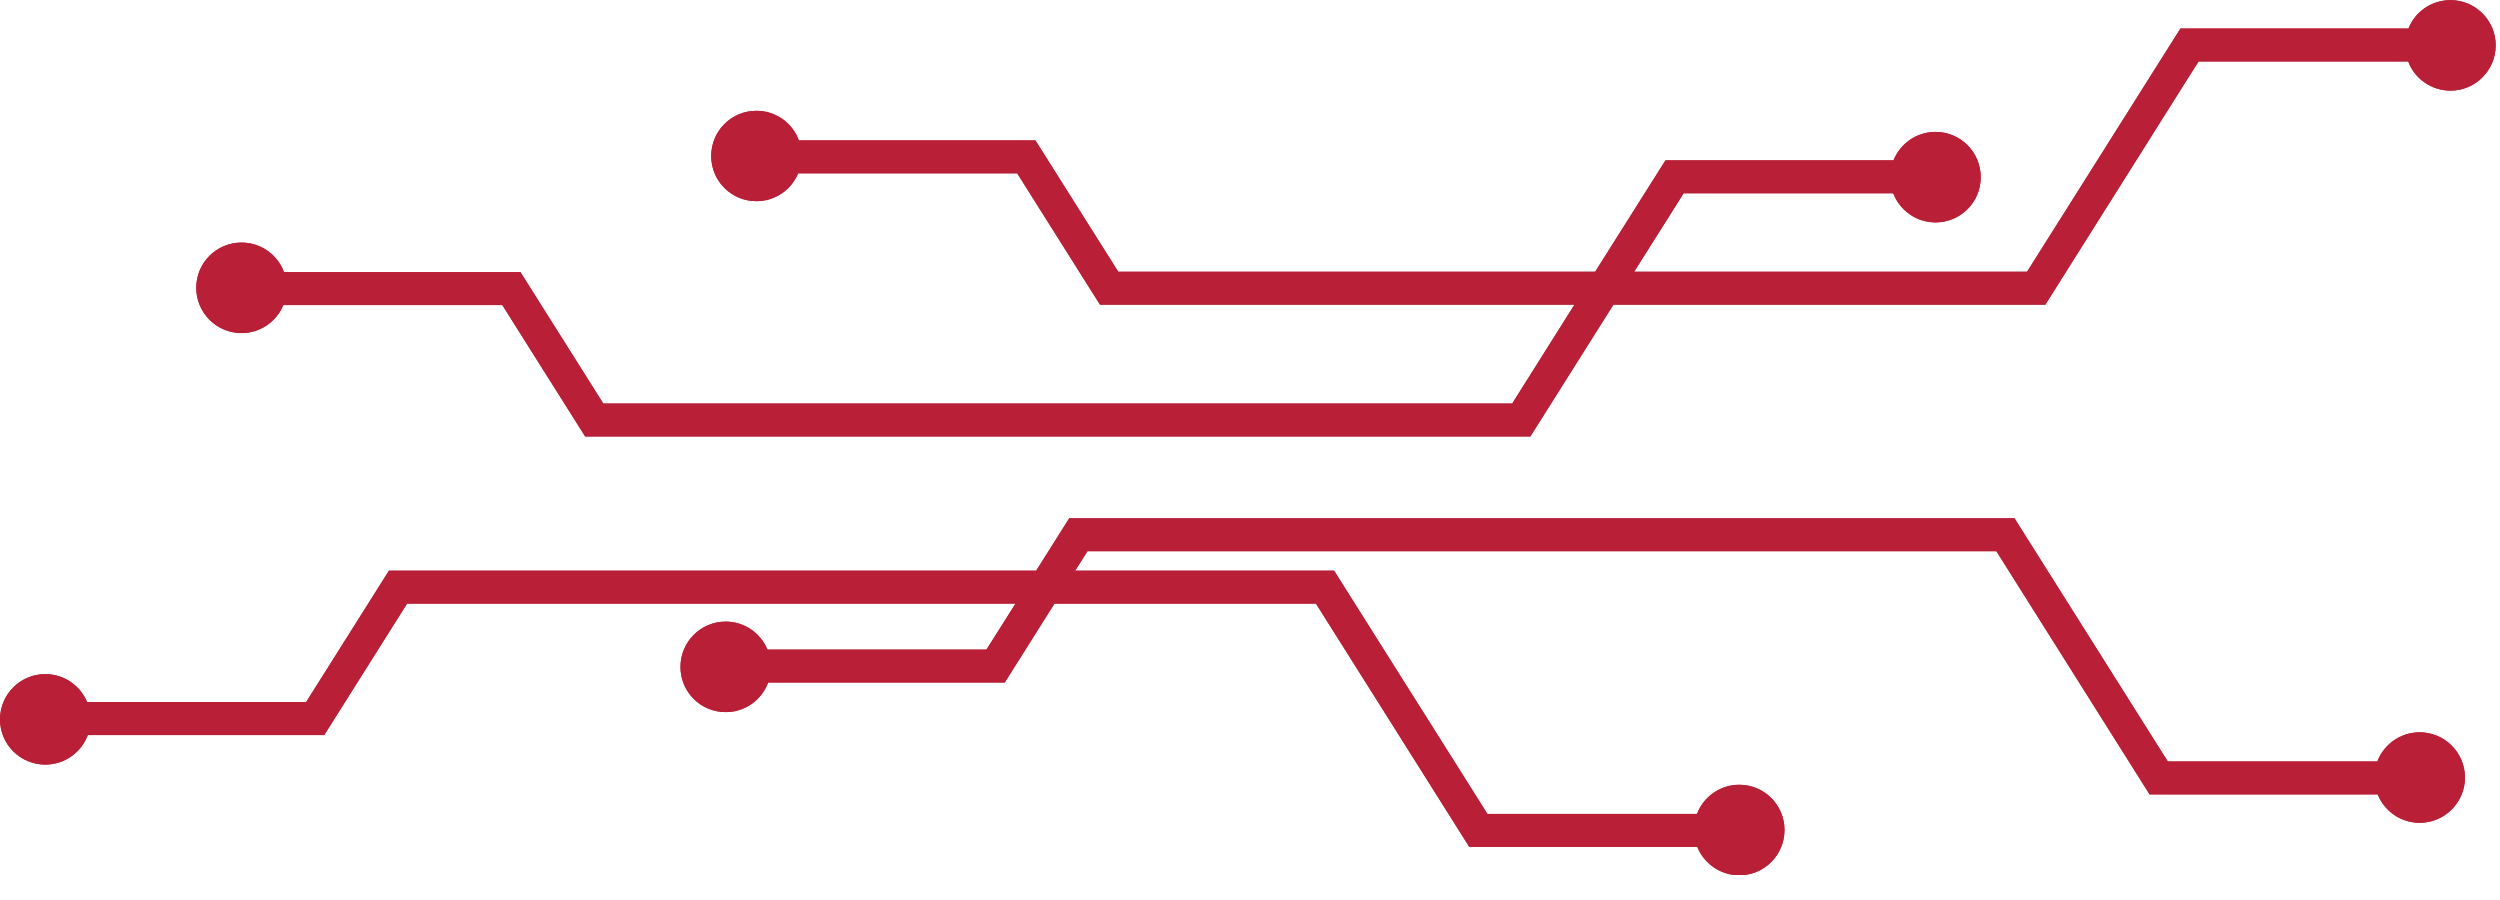
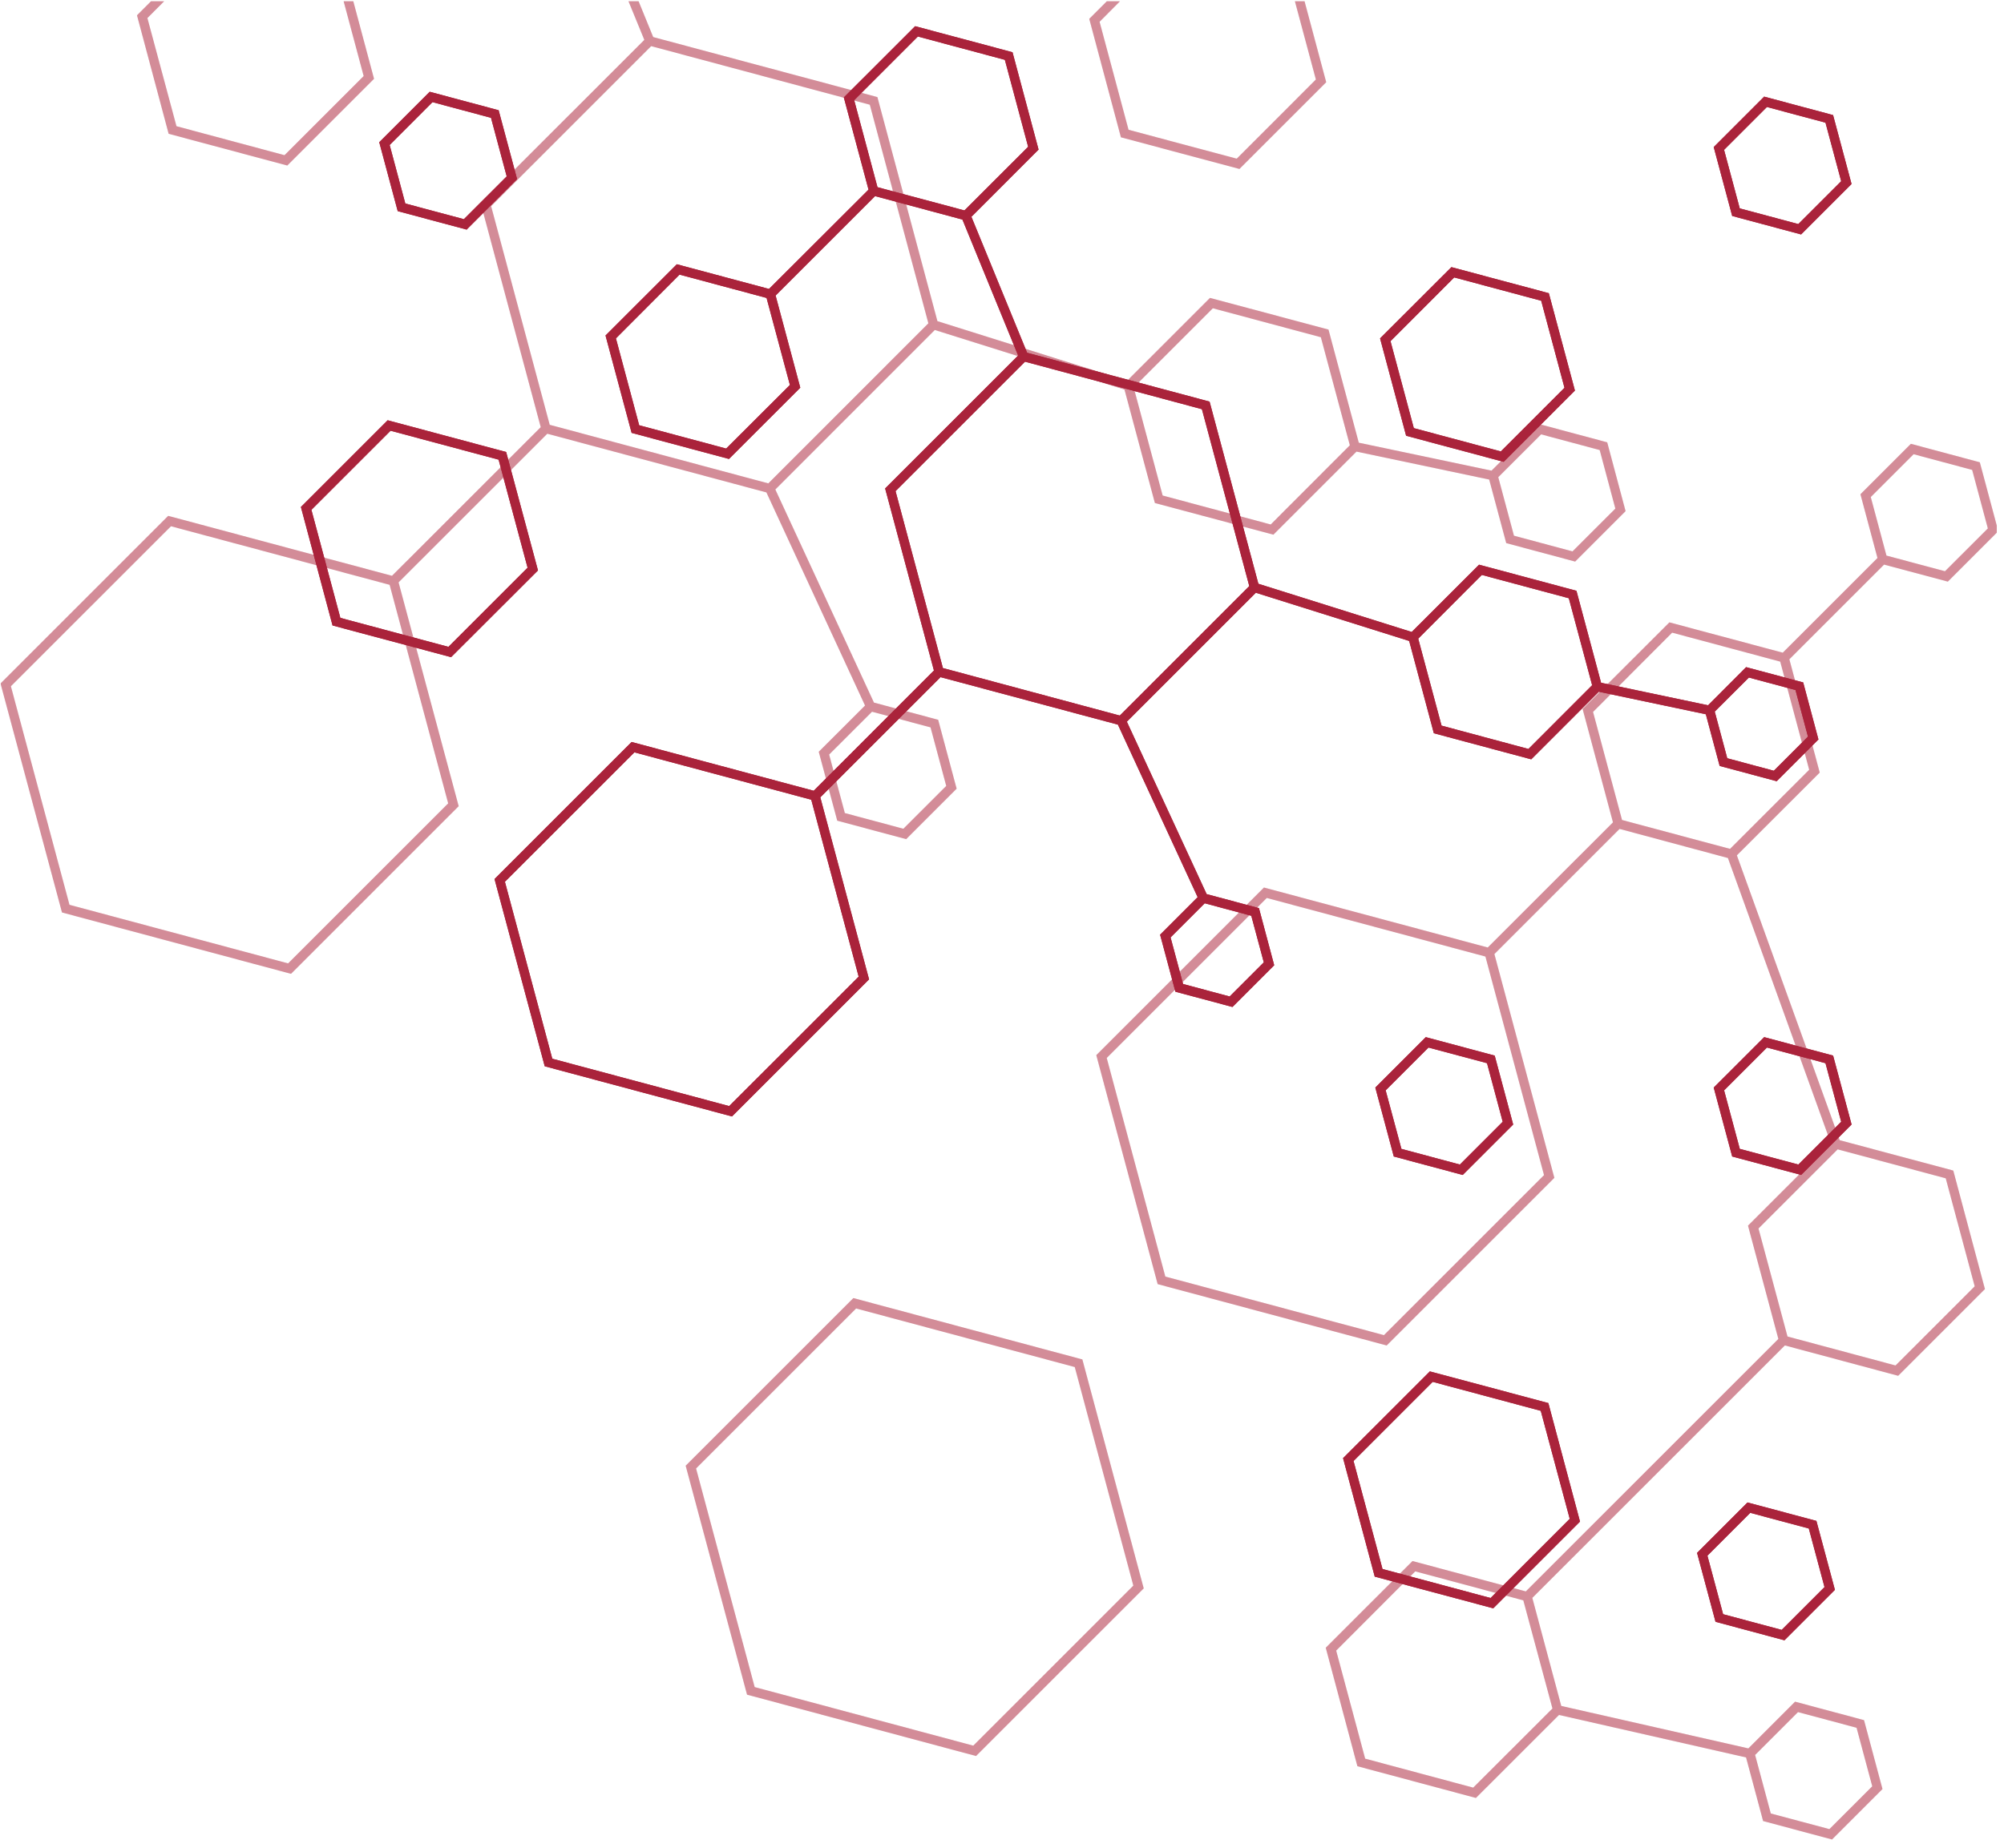
- <svg xmlns="http://www.w3.org/2000/svg" width="100" zoomAndPan="magnify" viewBox="0 0 75 27" height="36" preserveAspectRatio="xMidYMid meet" version="1.0">
+ <svg xmlns="http://www.w3.org/2000/svg" width="308" zoomAndPan="magnify" viewBox="0 0 230.88 213" height="284" preserveAspectRatio="xMidYMid meet" version="1.0">
  <defs>
-     <clipPath id="634047826d">
-       <path d="M 0 0 L 75 0 L 75 26.25 L 0 26.25 Z M 0 0 " clip-rule="nonzero" />
+     <filter x="0%" y="0%" width="100%" height="100%" id="be895e3e91">
+       <feColorMatrix values="0 0 0 0 1 0 0 0 0 1 0 0 0 0 1 0 0 0 1 0" color-interpolation-filters="sRGB" />
+     </filter>
+     <clipPath id="84f2e5d58c">
+       <path d="M 0 0.055 L 230.129 0.055 L 230.129 212.195 L 0 212.195 Z M 0 0.055 " clip-rule="nonzero" />
+     </clipPath>
+     <mask id="b3537b8ac3">
+       <g filter="url(#be895e3e91)">
+         <rect x="-23.088" width="277.056" fill="#000000" y="-21.3" height="255.6" fill-opacity="0.31" />
+       </g>
+     </mask>
+     <clipPath id="5f1abaa10c">
+       <path d="M 125 0.055 L 153 0.055 L 153 20 L 125 20 Z M 125 0.055 " clip-rule="nonzero" />
+     </clipPath>
+     <clipPath id="fb3a12b352">
+       <path d="M 126 51 L 230.129 51 L 230.129 212.105 L 126 212.105 Z M 126 51 " clip-rule="nonzero" />
+     </clipPath>
+     <clipPath id="e93db54671">
+       <path d="M 0 0.055 L 188 0.055 L 188 113 L 0 113 Z M 0 0.055 " clip-rule="nonzero" />
+     </clipPath>
+     <clipPath id="4b186ae6c3">
+       <rect x="0" width="231" y="0" height="213" />
+     </clipPath>
+     <clipPath id="5e1321d851">
+       <path d="M 0 0.055 L 230.129 0.055 L 230.129 212.195 L 0 212.195 Z M 0 0.055 " clip-rule="nonzero" />
+     </clipPath>
+     <mask id="fc2c89adfa">
+       <g filter="url(#be895e3e91)">
+         <rect x="-23.088" width="277.056" fill="#000000" y="-21.3" height="255.6" fill-opacity="0.31" />
+       </g>
+     </mask>
+     <clipPath id="e5bbb59dc7">
+       <path d="M 125 0.055 L 153 0.055 L 153 20 L 125 20 Z M 125 0.055 " clip-rule="nonzero" />
+     </clipPath>
+     <clipPath id="6318132b24">
+       <path d="M 126 51 L 230.129 51 L 230.129 212.105 L 126 212.105 Z M 126 51 " clip-rule="nonzero" />
+     </clipPath>
+     <clipPath id="3d5a237057">
+       <path d="M 0 0.055 L 188 0.055 L 188 113 L 0 113 Z M 0 0.055 " clip-rule="nonzero" />
+     </clipPath>
+     <clipPath id="9a2dd80a1d">
+       <rect x="0" width="231" y="0" height="213" />
    </clipPath>
  </defs>
-   <g clip-path="url(#634047826d)">
-     <path fill="#b91f36" d="M 8.52 8.164 L 15.613 8.164 L 18.098 12.105 L 45.367 12.105 L 47.234 9.141 L 33 9.141 L 30.516 5.199 L 23.945 5.199 C 23.742 5.691 23.258 6.035 22.691 6.035 C 21.941 6.035 21.336 5.43 21.336 4.68 C 21.336 3.93 21.941 3.324 22.691 3.324 C 23.277 3.324 23.777 3.691 23.965 4.211 L 31.062 4.211 L 33.547 8.152 L 47.855 8.152 L 49.965 4.809 L 56.805 4.809 C 57.008 4.309 57.496 3.957 58.066 3.957 C 58.816 3.957 59.422 4.566 59.422 5.316 C 59.422 6.066 58.816 6.672 58.066 6.672 C 57.484 6.672 56.992 6.309 56.797 5.797 L 50.508 5.797 L 50.293 6.141 L 49.023 8.152 L 60.812 8.152 L 65.414 0.855 L 72.254 0.855 C 72.453 0.355 72.941 0.004 73.516 0.004 C 74.262 0.004 74.871 0.613 74.871 1.359 C 74.871 2.109 74.262 2.719 73.516 2.719 C 72.934 2.719 72.438 2.355 72.246 1.844 L 65.957 1.844 L 65.738 2.188 L 61.359 9.141 L 48.402 9.141 L 45.91 13.094 L 17.555 13.094 L 15.07 9.152 L 8.5 9.152 C 8.297 9.645 7.812 9.992 7.246 9.992 C 6.496 9.992 5.887 9.383 5.887 8.633 C 5.887 7.883 6.496 7.277 7.246 7.277 C 7.828 7.277 8.328 7.645 8.52 8.164 Z M 2.633 22.051 L 9.727 22.051 L 12.211 18.109 L 30.465 18.109 L 29.594 19.488 L 23.023 19.488 C 22.82 18.996 22.336 18.648 21.77 18.648 C 21.02 18.648 20.414 19.258 20.414 20.008 C 20.414 20.758 21.02 21.363 21.77 21.363 C 22.355 21.363 22.852 20.996 23.043 20.477 L 30.141 20.477 L 31.633 18.109 L 39.48 18.109 L 44.078 25.406 L 50.918 25.406 C 51.121 25.906 51.609 26.258 52.18 26.258 C 52.93 26.258 53.535 25.648 53.535 24.898 C 53.535 24.152 52.93 23.543 52.18 23.543 C 51.598 23.543 51.105 23.906 50.91 24.418 L 44.621 24.418 L 44.406 24.074 L 40.023 17.121 L 32.254 17.121 L 32.625 16.535 L 59.891 16.535 L 64.488 23.832 L 71.332 23.832 C 71.531 24.332 72.02 24.684 72.59 24.684 C 73.34 24.684 73.949 24.074 73.949 23.328 C 73.949 22.578 73.34 21.969 72.59 21.969 C 72.012 21.969 71.516 22.332 71.32 22.844 L 65.035 22.844 L 64.816 22.5 L 60.434 15.547 L 32.078 15.547 L 31.086 17.121 L 11.668 17.121 L 9.184 21.062 L 2.613 21.062 C 2.41 20.57 1.922 20.223 1.359 20.223 C 0.609 20.223 0 20.832 0 21.582 C 0 22.332 0.609 22.938 1.359 22.938 C 1.941 22.938 2.441 22.57 2.633 22.051 Z M 2.633 22.051 " fill-opacity="1" fill-rule="evenodd" />
-     <path fill="#b91f36" d="M 8.52 8.164 L 15.613 8.164 L 18.098 12.105 L 45.367 12.105 L 47.234 9.141 L 33 9.141 L 30.516 5.199 L 23.945 5.199 C 23.742 5.691 23.258 6.035 22.691 6.035 C 21.941 6.035 21.336 5.43 21.336 4.68 C 21.336 3.93 21.941 3.324 22.691 3.324 C 23.277 3.324 23.777 3.691 23.965 4.211 L 31.062 4.211 L 33.547 8.152 L 47.855 8.152 L 49.965 4.809 L 56.805 4.809 C 57.008 4.309 57.496 3.957 58.066 3.957 C 58.816 3.957 59.422 4.566 59.422 5.316 C 59.422 6.066 58.816 6.672 58.066 6.672 C 57.484 6.672 56.992 6.309 56.797 5.797 L 50.508 5.797 L 50.293 6.141 L 49.023 8.152 L 60.812 8.152 L 65.414 0.855 L 72.254 0.855 C 72.453 0.355 72.941 0.004 73.516 0.004 C 74.262 0.004 74.871 0.613 74.871 1.359 C 74.871 2.109 74.262 2.719 73.516 2.719 C 72.934 2.719 72.438 2.355 72.246 1.844 L 65.957 1.844 L 65.738 2.188 L 61.359 9.141 L 48.402 9.141 L 45.91 13.094 L 17.555 13.094 L 15.07 9.152 L 8.5 9.152 C 8.297 9.645 7.812 9.992 7.246 9.992 C 6.496 9.992 5.887 9.383 5.887 8.633 C 5.887 7.883 6.496 7.277 7.246 7.277 C 7.828 7.277 8.328 7.645 8.52 8.164 Z M 2.633 22.051 L 9.727 22.051 L 12.211 18.109 L 30.465 18.109 L 29.594 19.488 L 23.023 19.488 C 22.82 18.996 22.336 18.648 21.77 18.648 C 21.02 18.648 20.414 19.258 20.414 20.008 C 20.414 20.758 21.02 21.363 21.77 21.363 C 22.355 21.363 22.852 20.996 23.043 20.477 L 30.141 20.477 L 31.633 18.109 L 39.48 18.109 L 44.078 25.406 L 50.918 25.406 C 51.121 25.906 51.609 26.258 52.18 26.258 C 52.93 26.258 53.535 25.648 53.535 24.898 C 53.535 24.152 52.93 23.543 52.18 23.543 C 51.598 23.543 51.105 23.906 50.91 24.418 L 44.621 24.418 L 44.406 24.074 L 40.023 17.121 L 32.254 17.121 L 32.625 16.535 L 59.891 16.535 L 64.488 23.832 L 71.332 23.832 C 71.531 24.332 72.02 24.684 72.59 24.684 C 73.34 24.684 73.949 24.074 73.949 23.328 C 73.949 22.578 73.34 21.969 72.59 21.969 C 72.012 21.969 71.516 22.332 71.32 22.844 L 65.035 22.844 L 64.816 22.5 L 60.434 15.547 L 32.078 15.547 L 31.086 17.121 L 11.668 17.121 L 9.184 21.062 L 2.613 21.062 C 2.41 20.57 1.922 20.223 1.359 20.223 C 0.609 20.223 0 20.832 0 21.582 C 0 22.332 0.609 22.938 1.359 22.938 C 1.941 22.938 2.441 22.57 2.633 22.051 Z M 2.633 22.051 " fill-opacity="1" fill-rule="evenodd" />
+   <g clip-path="url(#84f2e5d58c)">
+     <g mask="url(#b3537b8ac3)">
+       <g transform="matrix(1, 0, 0, 1, 0, 0.000000000000033147)">
+         <g clip-path="url(#4b186ae6c3)">
+           <path fill="#aa233b" d="M 124.703 156.742 L 98.305 149.668 L 78.977 168.996 L 86.051 195.395 L 112.449 202.469 L 131.777 183.141 Z M 112.129 201.273 L 86.93 194.52 L 80.176 169.316 L 98.625 150.867 L 123.828 157.621 L 130.578 182.82 Z M 112.129 201.273 " fill-opacity="1" fill-rule="nonzero" />
+           <g clip-path="url(#5f1abaa10c)">
+             <path fill="#aa233b" d="M 150.316 0.148 L 149.203 0.148 L 151.621 9.168 L 142.5 18.293 L 130.027 14.965 L 126.688 2.512 L 129.039 0.148 L 127.52 0.148 L 125.496 2.172 L 129.148 15.832 L 142.809 19.48 L 152.812 9.48 Z M 150.316 0.148 " fill-opacity="1" fill-rule="nonzero" />
+           </g>
+           <g clip-path="url(#fb3a12b352)">
+             <path fill="#aa233b" d="M 212 131.465 L 200.148 98.621 L 209.699 89.078 L 206.199 76.016 L 217.117 65.098 L 224.465 67.062 L 230.281 61.246 L 228.152 53.301 L 220.207 51.172 L 214.391 56.988 L 216.355 64.336 L 205.438 75.254 L 192.371 71.758 L 182.367 81.75 L 185.867 94.816 L 171.434 109.246 L 145.637 102.332 L 126.309 121.66 L 133.383 148.059 L 159.781 155.133 L 179.109 135.805 L 172.199 110.004 L 186.629 95.574 L 199.117 98.93 L 210.973 131.777 L 201.43 141.316 L 204.93 154.379 L 175.82 183.488 L 162.758 179.988 L 152.758 189.984 L 156.406 203.645 L 170.07 207.305 L 179.645 197.734 L 201.207 202.633 L 203.172 209.965 L 211.117 212.094 L 216.934 206.277 L 214.805 198.332 L 206.859 196.203 L 201.473 201.59 L 179.906 196.695 L 176.57 184.238 L 205.68 155.129 L 218.742 158.629 L 228.742 148.629 L 225.094 134.965 Z M 215.582 57.309 L 220.52 52.371 L 227.27 54.18 L 229.078 60.926 L 224.137 65.863 L 217.391 64.059 Z M 177.918 135.492 L 159.469 153.941 L 134.266 147.188 L 127.512 121.984 L 145.961 103.535 L 171.164 110.289 Z M 186.91 94.543 L 183.57 82.086 L 192.688 72.945 L 205.145 76.285 L 208.484 88.754 L 199.359 97.875 Z M 207.195 197.406 L 213.945 199.211 L 215.754 205.961 L 210.812 210.898 L 204.059 209.094 L 202.25 202.348 Z M 178.891 196.988 L 169.754 206.113 L 157.301 202.773 L 153.961 190.316 L 163.078 181.18 L 175.531 184.52 Z M 218.438 157.438 L 205.984 154.098 L 202.641 141.645 L 211.766 132.52 L 224.223 135.859 L 227.562 148.312 Z M 218.438 157.438 " fill-opacity="1" fill-rule="nonzero" />
+           </g>
+           <g clip-path="url(#e93db54671)">
+             <path fill="#aa233b" d="M 185.203 51 L 177.258 48.871 L 171.867 54.266 L 156.566 51.043 L 153.074 38 L 139.414 34.348 L 129.859 43.902 L 107.996 37.027 L 101.078 11.195 L 75.234 4.273 L 73.551 0.148 L 72.387 0.148 L 74.211 4.598 L 55.355 23.449 L 62.27 49.25 L 45.125 66.391 L 19.328 59.477 L 0 78.805 L 7.086 105.207 L 33.484 112.281 L 52.812 92.953 L 45.883 67.148 L 63.027 50.008 L 88.285 56.777 L 99.652 81.348 L 94.316 86.68 L 96.449 94.625 L 104.395 96.754 L 110.211 90.938 L 108.082 82.992 L 100.68 81.008 L 89.312 56.438 L 107.695 38.047 L 129.559 44.918 L 133.062 57.996 L 146.723 61.648 L 156.301 52.07 L 171.598 55.293 L 173.562 62.621 L 181.508 64.75 L 187.32 58.934 Z M 51.602 92.629 L 33.148 111.078 L 7.949 104.324 L 1.195 79.125 L 19.648 60.676 L 44.852 67.43 Z M 107.203 83.867 L 109.012 90.617 L 104.07 95.555 L 97.324 93.746 L 95.516 87 L 100.457 82.062 Z M 88.504 55.734 L 63.305 48.98 L 56.551 23.77 L 75 5.32 L 100.203 12.074 L 106.953 37.277 Z M 146.414 60.473 L 133.957 57.133 L 130.617 44.668 L 139.742 35.543 L 152.195 38.883 L 155.535 51.34 Z M 181.203 63.574 L 174.453 61.766 L 172.645 55.02 L 177.586 50.082 L 184.336 51.891 L 186.141 58.641 Z M 33.055 19.086 L 43.055 9.086 L 40.664 0.148 L 39.551 0.148 L 41.859 8.766 L 32.734 17.891 L 20.281 14.551 L 16.93 2.082 L 18.863 0.148 L 17.344 0.148 L 15.73 1.762 L 19.379 15.426 Z M 33.055 19.086 " fill-opacity="1" fill-rule="nonzero" />
+           </g>
+         </g>
+       </g>
+     </g>
  </g>
+   <path fill="#aa233b" d="M 58.285 52.117 L 44.625 48.457 L 34.625 58.457 L 38.273 72.117 L 51.938 75.77 L 61.953 65.77 Z M 51.629 74.582 L 39.172 71.242 L 35.836 58.785 L 44.961 49.664 L 57.414 53 L 60.754 65.457 Z M 51.629 74.582 " fill-opacity="1" fill-rule="nonzero" />
+   <path fill="#aa233b" d="M 164.758 158.121 L 154.754 168.125 L 158.406 181.785 L 172.066 185.438 L 182.066 175.438 L 178.418 161.773 Z M 171.758 184.25 L 159.301 180.906 L 155.961 168.453 L 165.086 159.328 L 177.543 162.668 L 180.883 175.121 Z M 171.758 184.25 " fill-opacity="1" fill-rule="nonzero" />
+   <path fill="#aa233b" d="M 174.363 129.656 L 172.234 121.711 L 164.289 119.582 L 158.473 125.398 L 160.602 133.344 L 168.547 135.473 Z M 161.48 132.465 L 159.664 125.719 L 164.602 120.781 L 171.348 122.586 L 173.156 129.336 L 168.219 134.273 Z M 161.48 132.465 " fill-opacity="1" fill-rule="nonzero" />
+   <path fill="#aa233b" d="M 53.73 26.473 L 59.547 20.656 L 57.418 12.711 L 49.473 10.582 L 43.656 16.398 L 45.785 24.344 Z M 49.793 11.777 L 56.539 13.586 L 58.348 20.336 L 53.41 25.273 L 46.66 23.465 L 44.855 16.719 Z M 49.793 11.777 " fill-opacity="1" fill-rule="nonzero" />
+   <path fill="#aa233b" d="M 207.551 27.031 L 213.367 21.215 L 211.238 13.27 L 203.293 11.141 L 197.48 16.957 L 199.609 24.902 Z M 203.613 12.336 L 210.363 14.145 L 212.172 20.895 L 207.23 25.836 L 200.48 24.027 L 198.672 17.277 Z M 203.613 12.336 " fill-opacity="1" fill-rule="nonzero" />
+   <path fill="#aa233b" d="M 201.371 173.234 L 195.559 179.047 L 197.688 186.992 L 205.633 189.125 L 211.449 183.309 L 209.316 175.359 Z M 205.312 187.926 L 198.562 186.117 L 196.754 179.371 L 201.691 174.43 L 208.441 176.238 L 210.25 182.988 Z M 205.312 187.926 " fill-opacity="1" fill-rule="nonzero" />
+   <path fill="#aa233b" d="M 203.297 119.582 L 197.48 125.398 L 199.609 133.344 L 207.555 135.473 L 213.371 129.656 L 211.242 121.711 Z M 207.234 134.273 L 200.484 132.465 L 198.676 125.719 L 203.617 120.781 L 210.363 122.586 L 212.172 129.336 Z M 207.234 134.273 " fill-opacity="1" fill-rule="nonzero" />
+   <path fill="#aa233b" d="M 173.262 53.25 L 181.48 45.031 L 178.473 33.805 L 167.246 30.801 L 159.02 39.016 L 162.023 50.242 Z M 167.566 31.988 L 177.594 34.676 L 180.277 44.711 L 172.938 52.051 L 162.91 49.363 L 160.223 39.336 Z M 167.566 31.988 " fill-opacity="1" fill-rule="nonzero" />
+   <path fill="#aa233b" d="M 198.164 88.312 L 204.738 90.074 L 209.551 85.262 L 207.793 78.684 L 201.215 76.922 L 196.828 81.32 L 184.496 78.723 L 181.656 68.117 L 170.43 65.109 L 162.668 72.867 L 144.992 67.309 L 139.367 46.305 L 118.336 40.672 L 111.914 24.996 L 119.656 17.25 L 116.652 6.023 L 105.426 3.02 L 97.207 11.234 L 100.055 21.863 L 88.582 33.316 L 77.957 30.469 L 69.738 38.684 L 72.746 49.91 L 83.969 52.918 L 92.188 44.703 L 89.344 34.078 L 100.809 22.613 L 110.879 25.316 L 117.301 40.992 L 101.969 56.32 L 107.594 77.309 L 93.734 91.176 L 72.746 85.551 L 56.945 101.355 L 62.73 122.941 L 84.316 128.727 L 100.117 112.922 L 94.496 91.934 L 108.355 78.074 L 128.801 83.551 L 137.992 103.441 L 133.664 107.77 L 135.426 114.344 L 142.004 116.105 L 146.816 111.293 L 145.059 104.707 L 139.027 103.09 L 129.832 83.211 L 144.699 68.344 L 162.375 73.902 L 165.219 84.543 L 176.445 87.551 L 184.238 79.758 L 196.57 82.355 Z M 201.535 78.121 L 206.906 79.562 L 208.344 84.93 L 204.406 88.867 L 199.039 87.426 L 197.598 82.047 Z M 90.992 44.387 L 83.645 51.719 L 73.617 49.031 L 70.938 39.016 L 78.273 31.664 L 88.301 34.352 Z M 101.086 21.582 L 98.402 11.555 L 105.742 4.211 L 115.77 6.898 L 118.453 16.922 L 111.109 24.262 Z M 98.918 112.609 L 83.992 127.531 L 63.602 122.07 L 58.141 101.668 L 73.066 86.746 L 93.453 92.207 Z M 144.176 105.59 L 145.617 110.957 L 141.68 114.895 L 136.312 113.453 L 134.871 108.086 L 138.809 104.148 Z M 129.02 82.504 L 108.629 77.027 L 103.168 56.625 L 118.094 41.703 L 138.484 47.18 L 143.945 67.578 Z M 176.121 86.355 L 166.105 83.664 L 163.418 73.637 L 170.75 66.289 L 180.777 68.977 L 183.465 79.004 Z M 176.121 86.355 " fill-opacity="1" fill-rule="nonzero" />
+   <g clip-path="url(#5e1321d851)">
+     <g mask="url(#fc2c89adfa)">
+       <g transform="matrix(1, 0, 0, 1, 0, 0.000000000000033147)">
+         <g clip-path="url(#9a2dd80a1d)">
+           <path fill="#aa233b" d="M 124.703 156.742 L 98.305 149.668 L 78.977 168.996 L 86.051 195.395 L 112.449 202.469 L 131.777 183.141 Z M 112.129 201.273 L 86.93 194.52 L 80.176 169.316 L 98.625 150.867 L 123.828 157.621 L 130.578 182.82 Z M 112.129 201.273 " fill-opacity="1" fill-rule="nonzero" />
+           <g clip-path="url(#e5bbb59dc7)">
+             <path fill="#aa233b" d="M 150.316 0.148 L 149.203 0.148 L 151.621 9.168 L 142.5 18.293 L 130.027 14.965 L 126.688 2.512 L 129.039 0.148 L 127.52 0.148 L 125.496 2.172 L 129.148 15.832 L 142.809 19.48 L 152.812 9.48 Z M 150.316 0.148 " fill-opacity="1" fill-rule="nonzero" />
+           </g>
+           <g clip-path="url(#6318132b24)">
+             <path fill="#aa233b" d="M 212 131.465 L 200.148 98.621 L 209.699 89.078 L 206.199 76.016 L 217.117 65.098 L 224.465 67.062 L 230.281 61.246 L 228.152 53.301 L 220.207 51.172 L 214.391 56.988 L 216.355 64.336 L 205.438 75.254 L 192.371 71.758 L 182.367 81.75 L 185.867 94.816 L 171.434 109.246 L 145.637 102.332 L 126.309 121.66 L 133.383 148.059 L 159.781 155.133 L 179.109 135.805 L 172.199 110.004 L 186.629 95.574 L 199.117 98.93 L 210.973 131.777 L 201.43 141.316 L 204.93 154.379 L 175.82 183.488 L 162.758 179.988 L 152.758 189.984 L 156.406 203.645 L 170.07 207.305 L 179.645 197.734 L 201.207 202.633 L 203.172 209.965 L 211.117 212.094 L 216.934 206.277 L 214.805 198.332 L 206.859 196.203 L 201.473 201.59 L 179.906 196.695 L 176.57 184.238 L 205.68 155.129 L 218.742 158.629 L 228.742 148.629 L 225.094 134.965 Z M 215.582 57.309 L 220.52 52.371 L 227.27 54.18 L 229.078 60.926 L 224.137 65.863 L 217.391 64.059 Z M 177.918 135.492 L 159.469 153.941 L 134.266 147.188 L 127.512 121.984 L 145.961 103.535 L 171.164 110.289 Z M 186.91 94.543 L 183.57 82.086 L 192.688 72.945 L 205.145 76.285 L 208.484 88.754 L 199.359 97.875 Z M 207.195 197.406 L 213.945 199.211 L 215.754 205.961 L 210.812 210.898 L 204.059 209.094 L 202.25 202.348 Z M 178.891 196.988 L 169.754 206.113 L 157.301 202.773 L 153.961 190.316 L 163.078 181.18 L 175.531 184.52 Z M 218.438 157.438 L 205.984 154.098 L 202.641 141.645 L 211.766 132.52 L 224.223 135.859 L 227.562 148.312 Z M 218.438 157.438 " fill-opacity="1" fill-rule="nonzero" />
+           </g>
+           <g clip-path="url(#3d5a237057)">
+             <path fill="#aa233b" d="M 185.203 51 L 177.258 48.871 L 171.867 54.266 L 156.566 51.043 L 153.074 38 L 139.414 34.348 L 129.859 43.902 L 107.996 37.027 L 101.078 11.195 L 75.234 4.273 L 73.551 0.148 L 72.387 0.148 L 74.211 4.598 L 55.355 23.449 L 62.27 49.25 L 45.125 66.391 L 19.328 59.477 L 0 78.805 L 7.086 105.207 L 33.484 112.281 L 52.812 92.953 L 45.883 67.148 L 63.027 50.008 L 88.285 56.777 L 99.652 81.348 L 94.316 86.68 L 96.449 94.625 L 104.395 96.754 L 110.211 90.938 L 108.082 82.992 L 100.68 81.008 L 89.312 56.438 L 107.695 38.047 L 129.559 44.918 L 133.062 57.996 L 146.723 61.648 L 156.301 52.07 L 171.598 55.293 L 173.562 62.621 L 181.508 64.75 L 187.32 58.934 Z M 51.602 92.629 L 33.148 111.078 L 7.949 104.324 L 1.195 79.125 L 19.648 60.676 L 44.852 67.43 Z M 107.203 83.867 L 109.012 90.617 L 104.07 95.555 L 97.324 93.746 L 95.516 87 L 100.457 82.062 Z M 88.504 55.734 L 63.305 48.98 L 56.551 23.77 L 75 5.32 L 100.203 12.074 L 106.953 37.277 Z M 146.414 60.473 L 133.957 57.133 L 130.617 44.668 L 139.742 35.543 L 152.195 38.883 L 155.535 51.34 Z M 181.203 63.574 L 174.453 61.766 L 172.645 55.02 L 177.586 50.082 L 184.336 51.891 L 186.141 58.641 Z M 33.055 19.086 L 43.055 9.086 L 40.664 0.148 L 39.551 0.148 L 41.859 8.766 L 32.734 17.891 L 20.281 14.551 L 16.93 2.082 L 18.863 0.148 L 17.344 0.148 L 15.73 1.762 L 19.379 15.426 Z M 33.055 19.086 " fill-opacity="1" fill-rule="nonzero" />
+           </g>
+         </g>
+       </g>
+     </g>
+   </g>
+   <path fill="#aa233b" d="M 58.285 52.117 L 44.625 48.457 L 34.625 58.457 L 38.273 72.117 L 51.938 75.77 L 61.953 65.77 Z M 51.629 74.582 L 39.172 71.242 L 35.836 58.785 L 44.961 49.664 L 57.414 53 L 60.754 65.457 Z M 51.629 74.582 " fill-opacity="1" fill-rule="nonzero" />
+   <path fill="#aa233b" d="M 164.758 158.121 L 154.754 168.125 L 158.406 181.785 L 172.066 185.438 L 182.066 175.438 L 178.418 161.773 Z M 171.758 184.25 L 159.301 180.906 L 155.961 168.453 L 165.086 159.328 L 177.543 162.668 L 180.883 175.121 Z M 171.758 184.25 " fill-opacity="1" fill-rule="nonzero" />
+   <path fill="#aa233b" d="M 174.363 129.656 L 172.234 121.711 L 164.289 119.582 L 158.473 125.398 L 160.602 133.344 L 168.547 135.473 Z M 161.48 132.465 L 159.664 125.719 L 164.602 120.781 L 171.348 122.586 L 173.156 129.336 L 168.219 134.273 Z M 161.48 132.465 " fill-opacity="1" fill-rule="nonzero" />
+   <path fill="#aa233b" d="M 53.73 26.473 L 59.547 20.656 L 57.418 12.711 L 49.473 10.582 L 43.656 16.398 L 45.785 24.344 Z M 49.793 11.777 L 56.539 13.586 L 58.348 20.336 L 53.41 25.273 L 46.66 23.465 L 44.855 16.719 Z M 49.793 11.777 " fill-opacity="1" fill-rule="nonzero" />
+   <path fill="#aa233b" d="M 207.551 27.031 L 213.367 21.215 L 211.238 13.27 L 203.293 11.141 L 197.48 16.957 L 199.609 24.902 Z M 203.613 12.336 L 210.363 14.145 L 212.172 20.895 L 207.23 25.836 L 200.48 24.027 L 198.672 17.277 Z M 203.613 12.336 " fill-opacity="1" fill-rule="nonzero" />
+   <path fill="#aa233b" d="M 201.371 173.234 L 195.559 179.047 L 197.688 186.992 L 205.633 189.125 L 211.449 183.309 L 209.316 175.359 Z M 205.312 187.926 L 198.562 186.117 L 196.754 179.371 L 201.691 174.43 L 208.441 176.238 L 210.25 182.988 Z M 205.312 187.926 " fill-opacity="1" fill-rule="nonzero" />
+   <path fill="#aa233b" d="M 203.297 119.582 L 197.48 125.398 L 199.609 133.344 L 207.555 135.473 L 213.371 129.656 L 211.242 121.711 Z M 207.234 134.273 L 200.484 132.465 L 198.676 125.719 L 203.617 120.781 L 210.363 122.586 L 212.172 129.336 Z M 207.234 134.273 " fill-opacity="1" fill-rule="nonzero" />
+   <path fill="#aa233b" d="M 173.262 53.25 L 181.48 45.031 L 178.473 33.805 L 167.246 30.801 L 159.02 39.016 L 162.023 50.242 Z M 167.566 31.988 L 177.594 34.676 L 180.277 44.711 L 172.938 52.051 L 162.91 49.363 L 160.223 39.336 Z M 167.566 31.988 " fill-opacity="1" fill-rule="nonzero" />
+   <path fill="#aa233b" d="M 198.164 88.312 L 204.738 90.074 L 209.551 85.262 L 207.793 78.684 L 201.215 76.922 L 196.828 81.32 L 184.496 78.723 L 181.656 68.117 L 170.43 65.109 L 162.668 72.867 L 144.992 67.309 L 139.367 46.305 L 118.336 40.672 L 111.914 24.996 L 119.656 17.25 L 116.652 6.023 L 105.426 3.02 L 97.207 11.234 L 100.055 21.863 L 88.582 33.316 L 77.957 30.469 L 69.738 38.684 L 72.746 49.91 L 83.969 52.918 L 92.188 44.703 L 89.344 34.078 L 100.809 22.613 L 110.879 25.316 L 117.301 40.992 L 101.969 56.32 L 107.594 77.309 L 93.734 91.176 L 72.746 85.551 L 56.945 101.355 L 62.73 122.941 L 84.316 128.727 L 100.117 112.922 L 94.496 91.934 L 108.355 78.074 L 128.801 83.551 L 137.992 103.441 L 133.664 107.77 L 135.426 114.344 L 142.004 116.105 L 146.816 111.293 L 145.059 104.707 L 139.027 103.09 L 129.832 83.211 L 144.699 68.344 L 162.375 73.902 L 165.219 84.543 L 176.445 87.551 L 184.238 79.758 L 196.57 82.355 Z M 201.535 78.121 L 206.906 79.562 L 208.344 84.93 L 204.406 88.867 L 199.039 87.426 L 197.598 82.047 Z M 90.992 44.387 L 83.645 51.719 L 73.617 49.031 L 70.938 39.016 L 78.273 31.664 L 88.301 34.352 Z M 101.086 21.582 L 98.402 11.555 L 105.742 4.211 L 115.77 6.898 L 118.453 16.922 L 111.109 24.262 Z M 98.918 112.609 L 83.992 127.531 L 63.602 122.07 L 58.141 101.668 L 73.066 86.746 L 93.453 92.207 Z M 144.176 105.59 L 145.617 110.957 L 141.68 114.895 L 136.312 113.453 L 134.871 108.086 L 138.809 104.148 Z M 129.02 82.504 L 108.629 77.027 L 103.168 56.625 L 118.094 41.703 L 138.484 47.18 L 143.945 67.578 Z M 176.121 86.355 L 166.105 83.664 L 163.418 73.637 L 170.75 66.289 L 180.777 68.977 L 183.465 79.004 Z M 176.121 86.355 " fill-opacity="1" fill-rule="nonzero" />
</svg>
